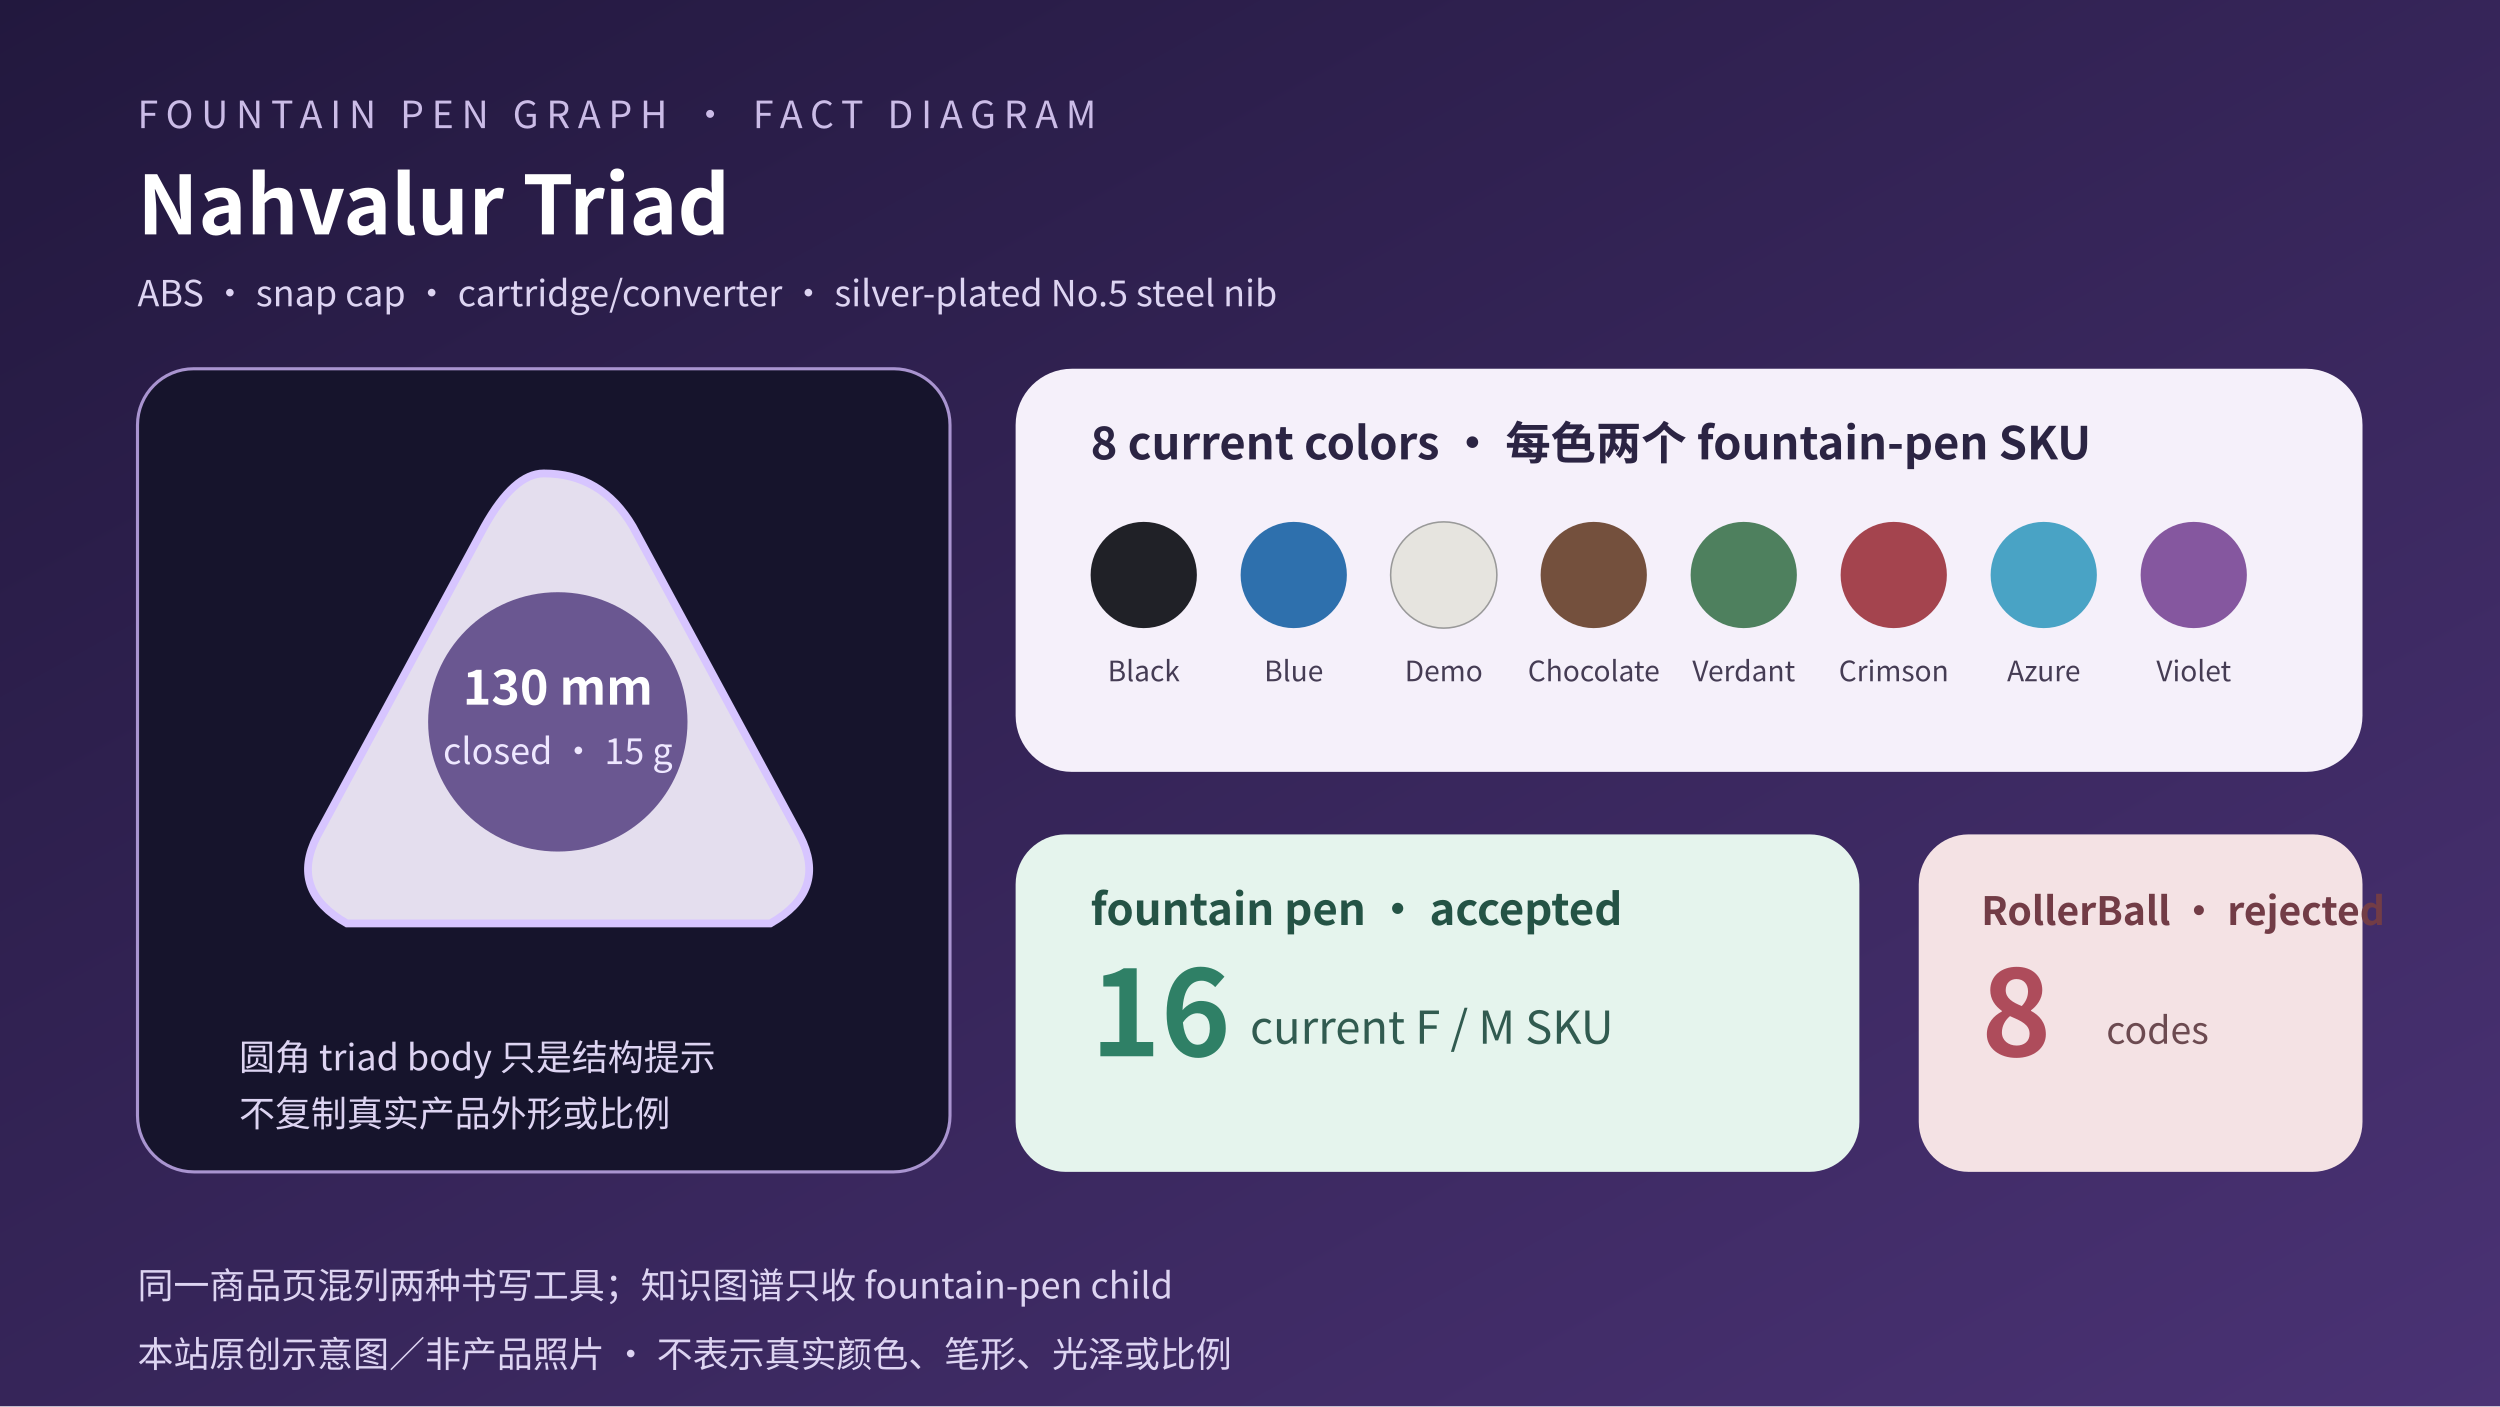
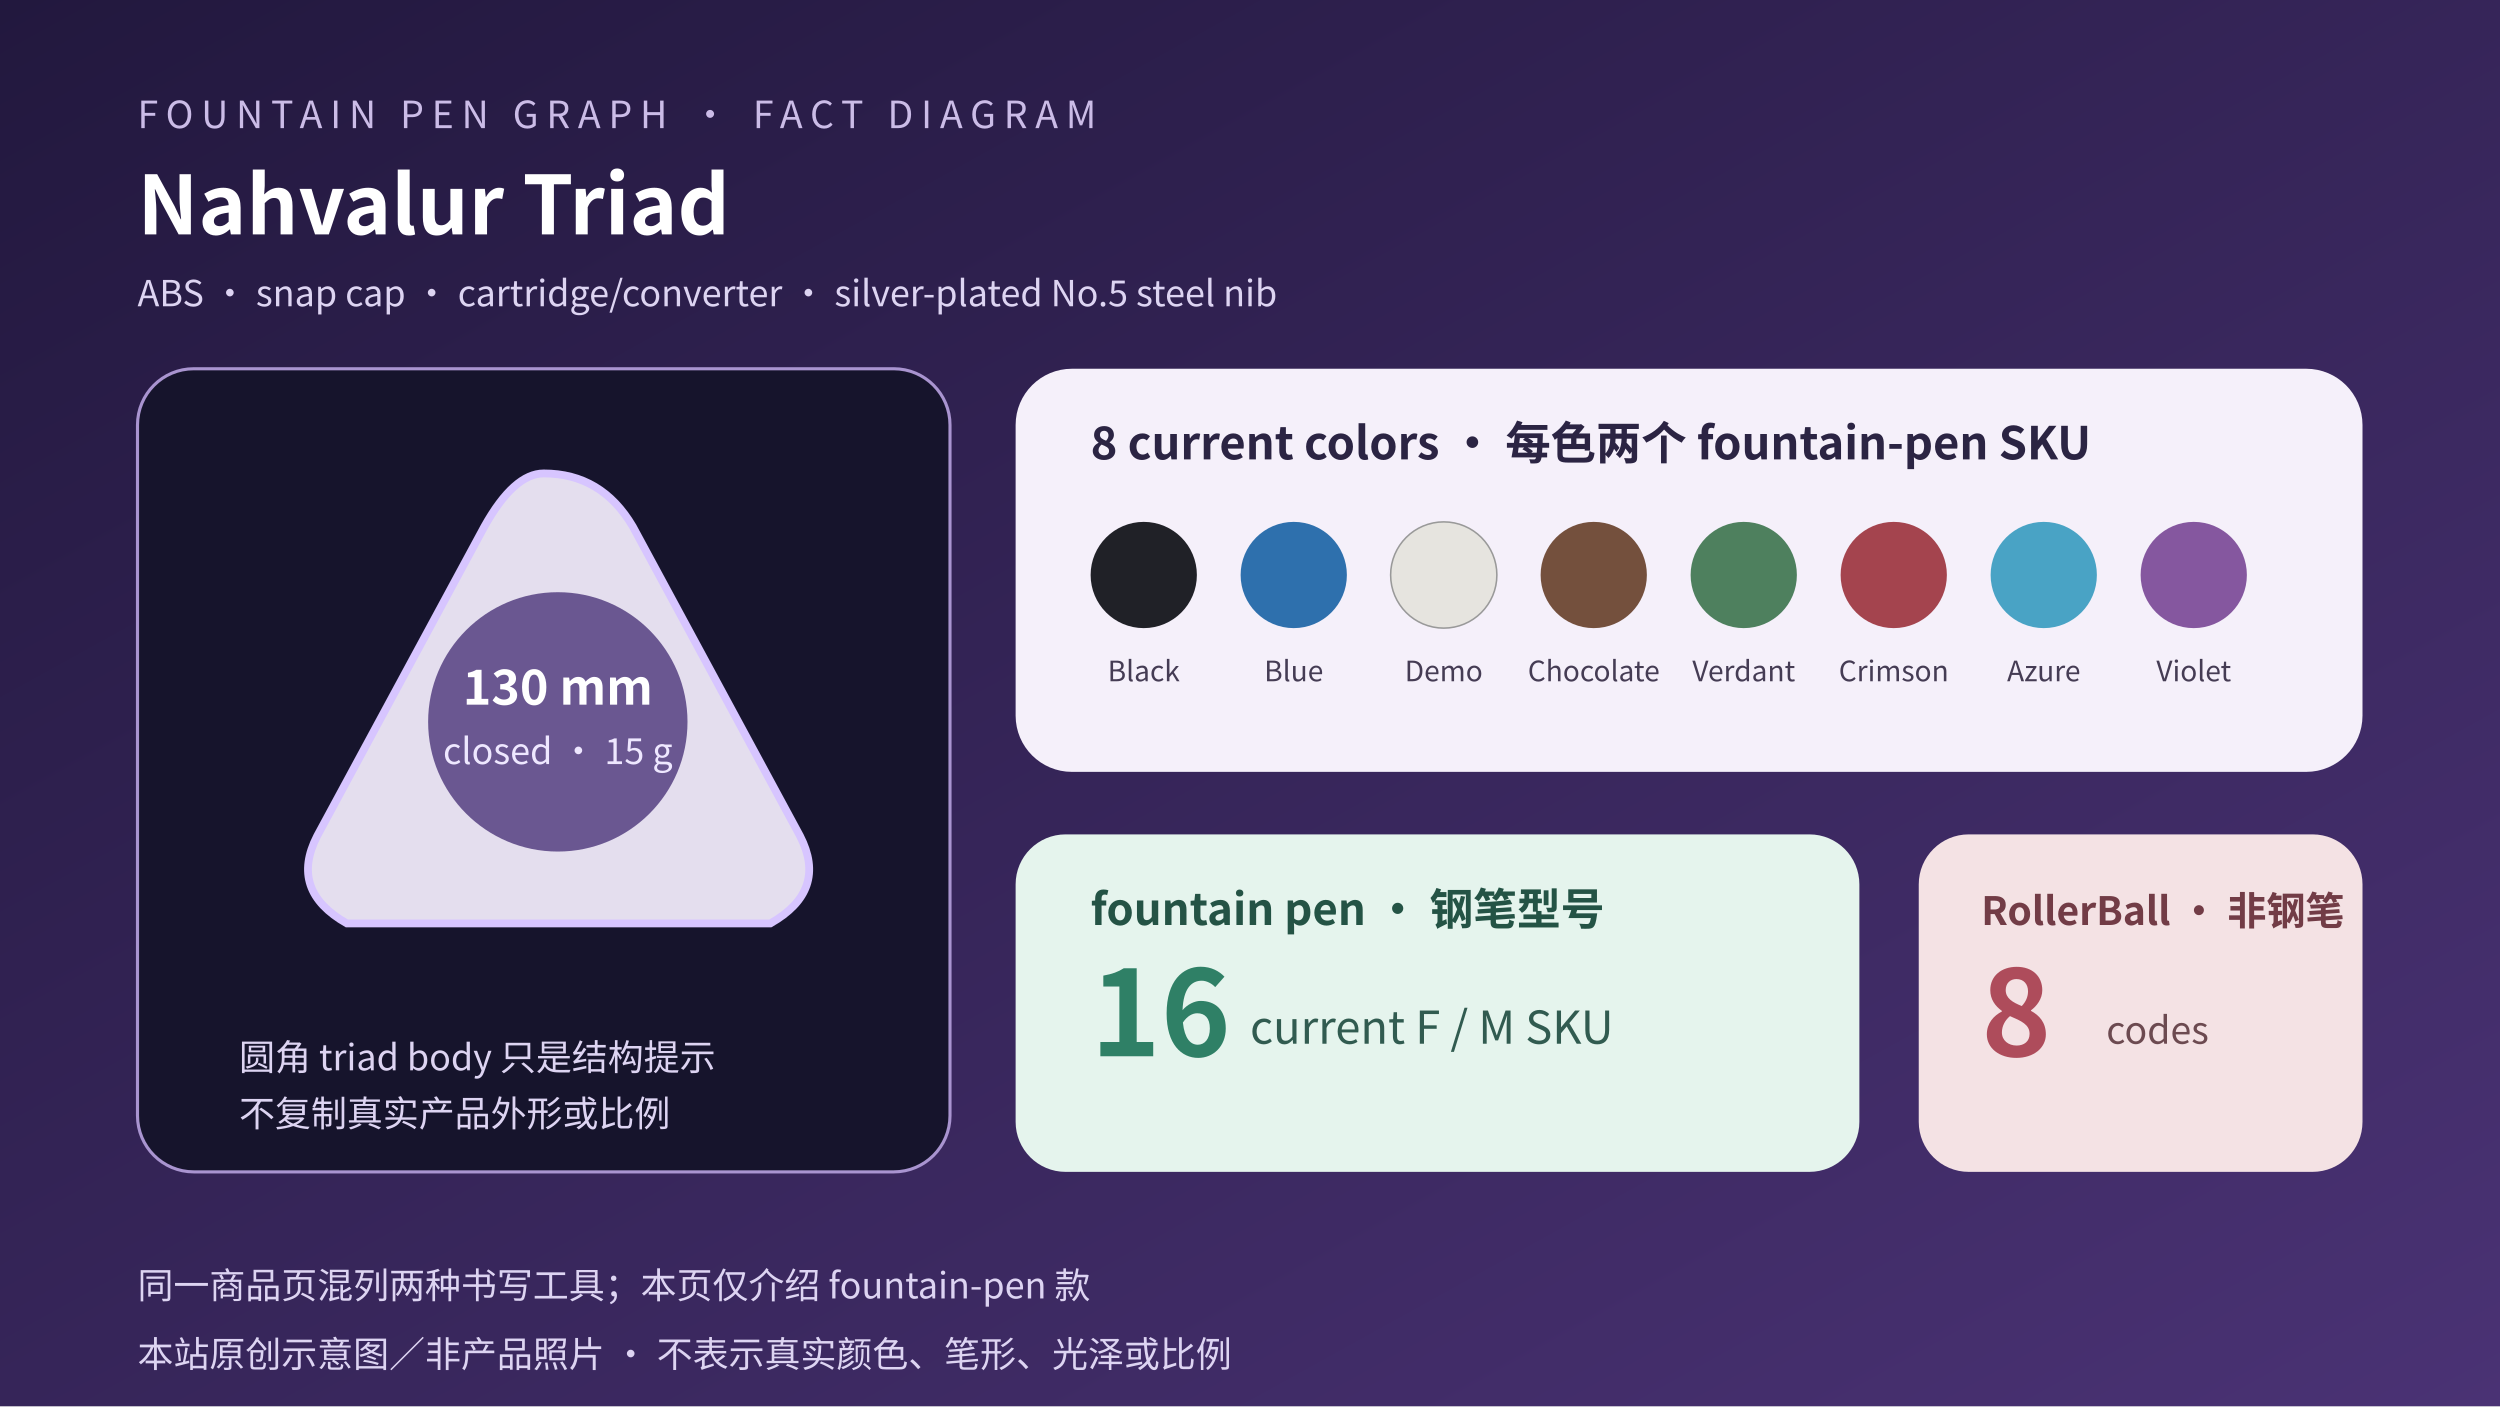
<svg xmlns="http://www.w3.org/2000/svg" width="1600" height="900" viewBox="0 0 1600 900" role="img" aria-labelledby="title desc">
  <defs>
    <linearGradient id="bg" x1="0" y1="0" x2="1" y2="1">
      <stop stop-color="#22183e" />
      <stop offset="1" stop-color="#4a3274" />
    </linearGradient>
    <style>.sans{font-family:-apple-system,BlinkMacSystemFont,"PingFang SC","Noto Sans CJK SC",sans-serif}.small{font-size:23px;fill:#ddd4f2}.label{font-size:28px;font-weight:750;fill:#fff}.pill{font-size:20px;font-weight:750;fill:#292442}</style>
  </defs>
  <rect width="1600" height="900" fill="url(#bg)" />
  <g class="sans">
    <text x="88" y="82" font-size="24" letter-spacing="5" fill="#cbbce7">FOUNTAIN PEN GRAPH · FACT DIAGRAM</text>
    <text x="88" y="150" font-size="52" font-weight="800" fill="#fff">Nahvalur Triad</text>
    <text x="88" y="196" class="small">ABS · snap cap · cartridge/converter · silver-plated No.5 steel nib</text>
    <rect x="88" y="236" width="520" height="514" rx="36" fill="#16142c" stroke="#a994d0" stroke-width="2" />
    <path d="M348 303Q385 303 405 337L512 535Q530 570 493 591L222 591Q185 570 203 535L310 337Q329 303 348 303Z" fill="#f5efff" fill-opacity=".92" stroke="#d7c5ff" stroke-width="5" />
    <circle cx="357" cy="462" r="83" fill="#6a5791" />
    <text x="357" y="451" text-anchor="middle" font-size="31" fill="#fff" font-weight="800">130 mm</text>
    <text x="357" y="489" text-anchor="middle" font-size="23" fill="#eee7ff">closed · 15 g</text>
    <text x="153" y="685" class="small">圆角 triad body 只是结构提示</text>
    <text x="153" y="721" class="small">不复制真实产品外形或比例</text>
    <rect x="650" y="236" width="862" height="258" rx="36" fill="#f5f0fa" />
    <text x="698" y="294" font-size="29" font-weight="780" fill="#2b2443">8 current colors · 每色两个 fountain-pen SKU</text>
    <g transform="translate(698 334)">
      <circle cx="34" cy="34" r="34" fill="#202127" />
      <circle cx="130" cy="34" r="34" fill="#2e70ad" />
      <circle cx="226" cy="34" r="34" fill="#e6e4df" stroke="#999" />
      <circle cx="322" cy="34" r="34" fill="#74503d" />
      <circle cx="418" cy="34" r="34" fill="#4e805e" />
      <circle cx="514" cy="34" r="34" fill="#a4444e" />
      <circle cx="610" cy="34" r="34" fill="#49a3c5" />
      <circle cx="706" cy="34" r="34" fill="#85579f" />
      <text x="34" y="102" text-anchor="middle" font-size="18" fill="#453c54">Black</text>
      <text x="130" y="102" text-anchor="middle" font-size="18" fill="#453c54">Blue</text>
      <text x="226" y="102" text-anchor="middle" font-size="18" fill="#453c54">Demo</text>
      <text x="322" y="102" text-anchor="middle" font-size="18" fill="#453c54">Chocolate</text>
      <text x="418" y="102" text-anchor="middle" font-size="18" fill="#453c54">Verdant</text>
      <text x="514" y="102" text-anchor="middle" font-size="18" fill="#453c54">Crimson</text>
      <text x="610" y="102" text-anchor="middle" font-size="18" fill="#453c54">Azure</text>
      <text x="706" y="102" text-anchor="middle" font-size="18" fill="#453c54">Violet</text>
    </g>
    <rect x="650" y="534" width="540" height="216" rx="32" fill="#e5f4ed" />
-     <text x="698" y="592" font-size="28" font-weight="780" fill="#245345">fountain pen · accepted</text>
+     <text x="698" y="592" font-size="28" font-weight="780" fill="#245345">fountain pen · 钢笔型号</text>
    <text x="698" y="676" font-size="76" font-weight="850" fill="#2f8066">16</text>
    <text x="800" y="668" font-size="29" fill="#315b50">current F / M SKU</text>
    <rect x="1228" y="534" width="284" height="216" rx="32" fill="#f4e2e4" />
-     <text x="1268" y="592" font-size="25" font-weight="780" fill="#723c46">RollerBall · rejected</text>
+     <text x="1268" y="592" font-size="25" font-weight="780" fill="#723c46">RollerBall · 非钢笔</text>
    <text x="1268" y="676" font-size="76" font-weight="850" fill="#ae4c5b">8</text>
    <text x="1348" y="668" font-size="24" fill="#6c4a50">codes</text>
-     <text x="88" y="831" class="small">同一商品页混列两种书写工具；知识图谱只收 fountain-pen child</text>
+     <text x="88" y="831" class="small">同一商品页混列两种书写工具；本页仅介绍 fountain-pen 款</text>
    <text x="88" y="875" class="small">本站原创示意图／非产品照片 · 不表示真实颜色、笔形、光泽或比例</text>
  </g>
</svg>
